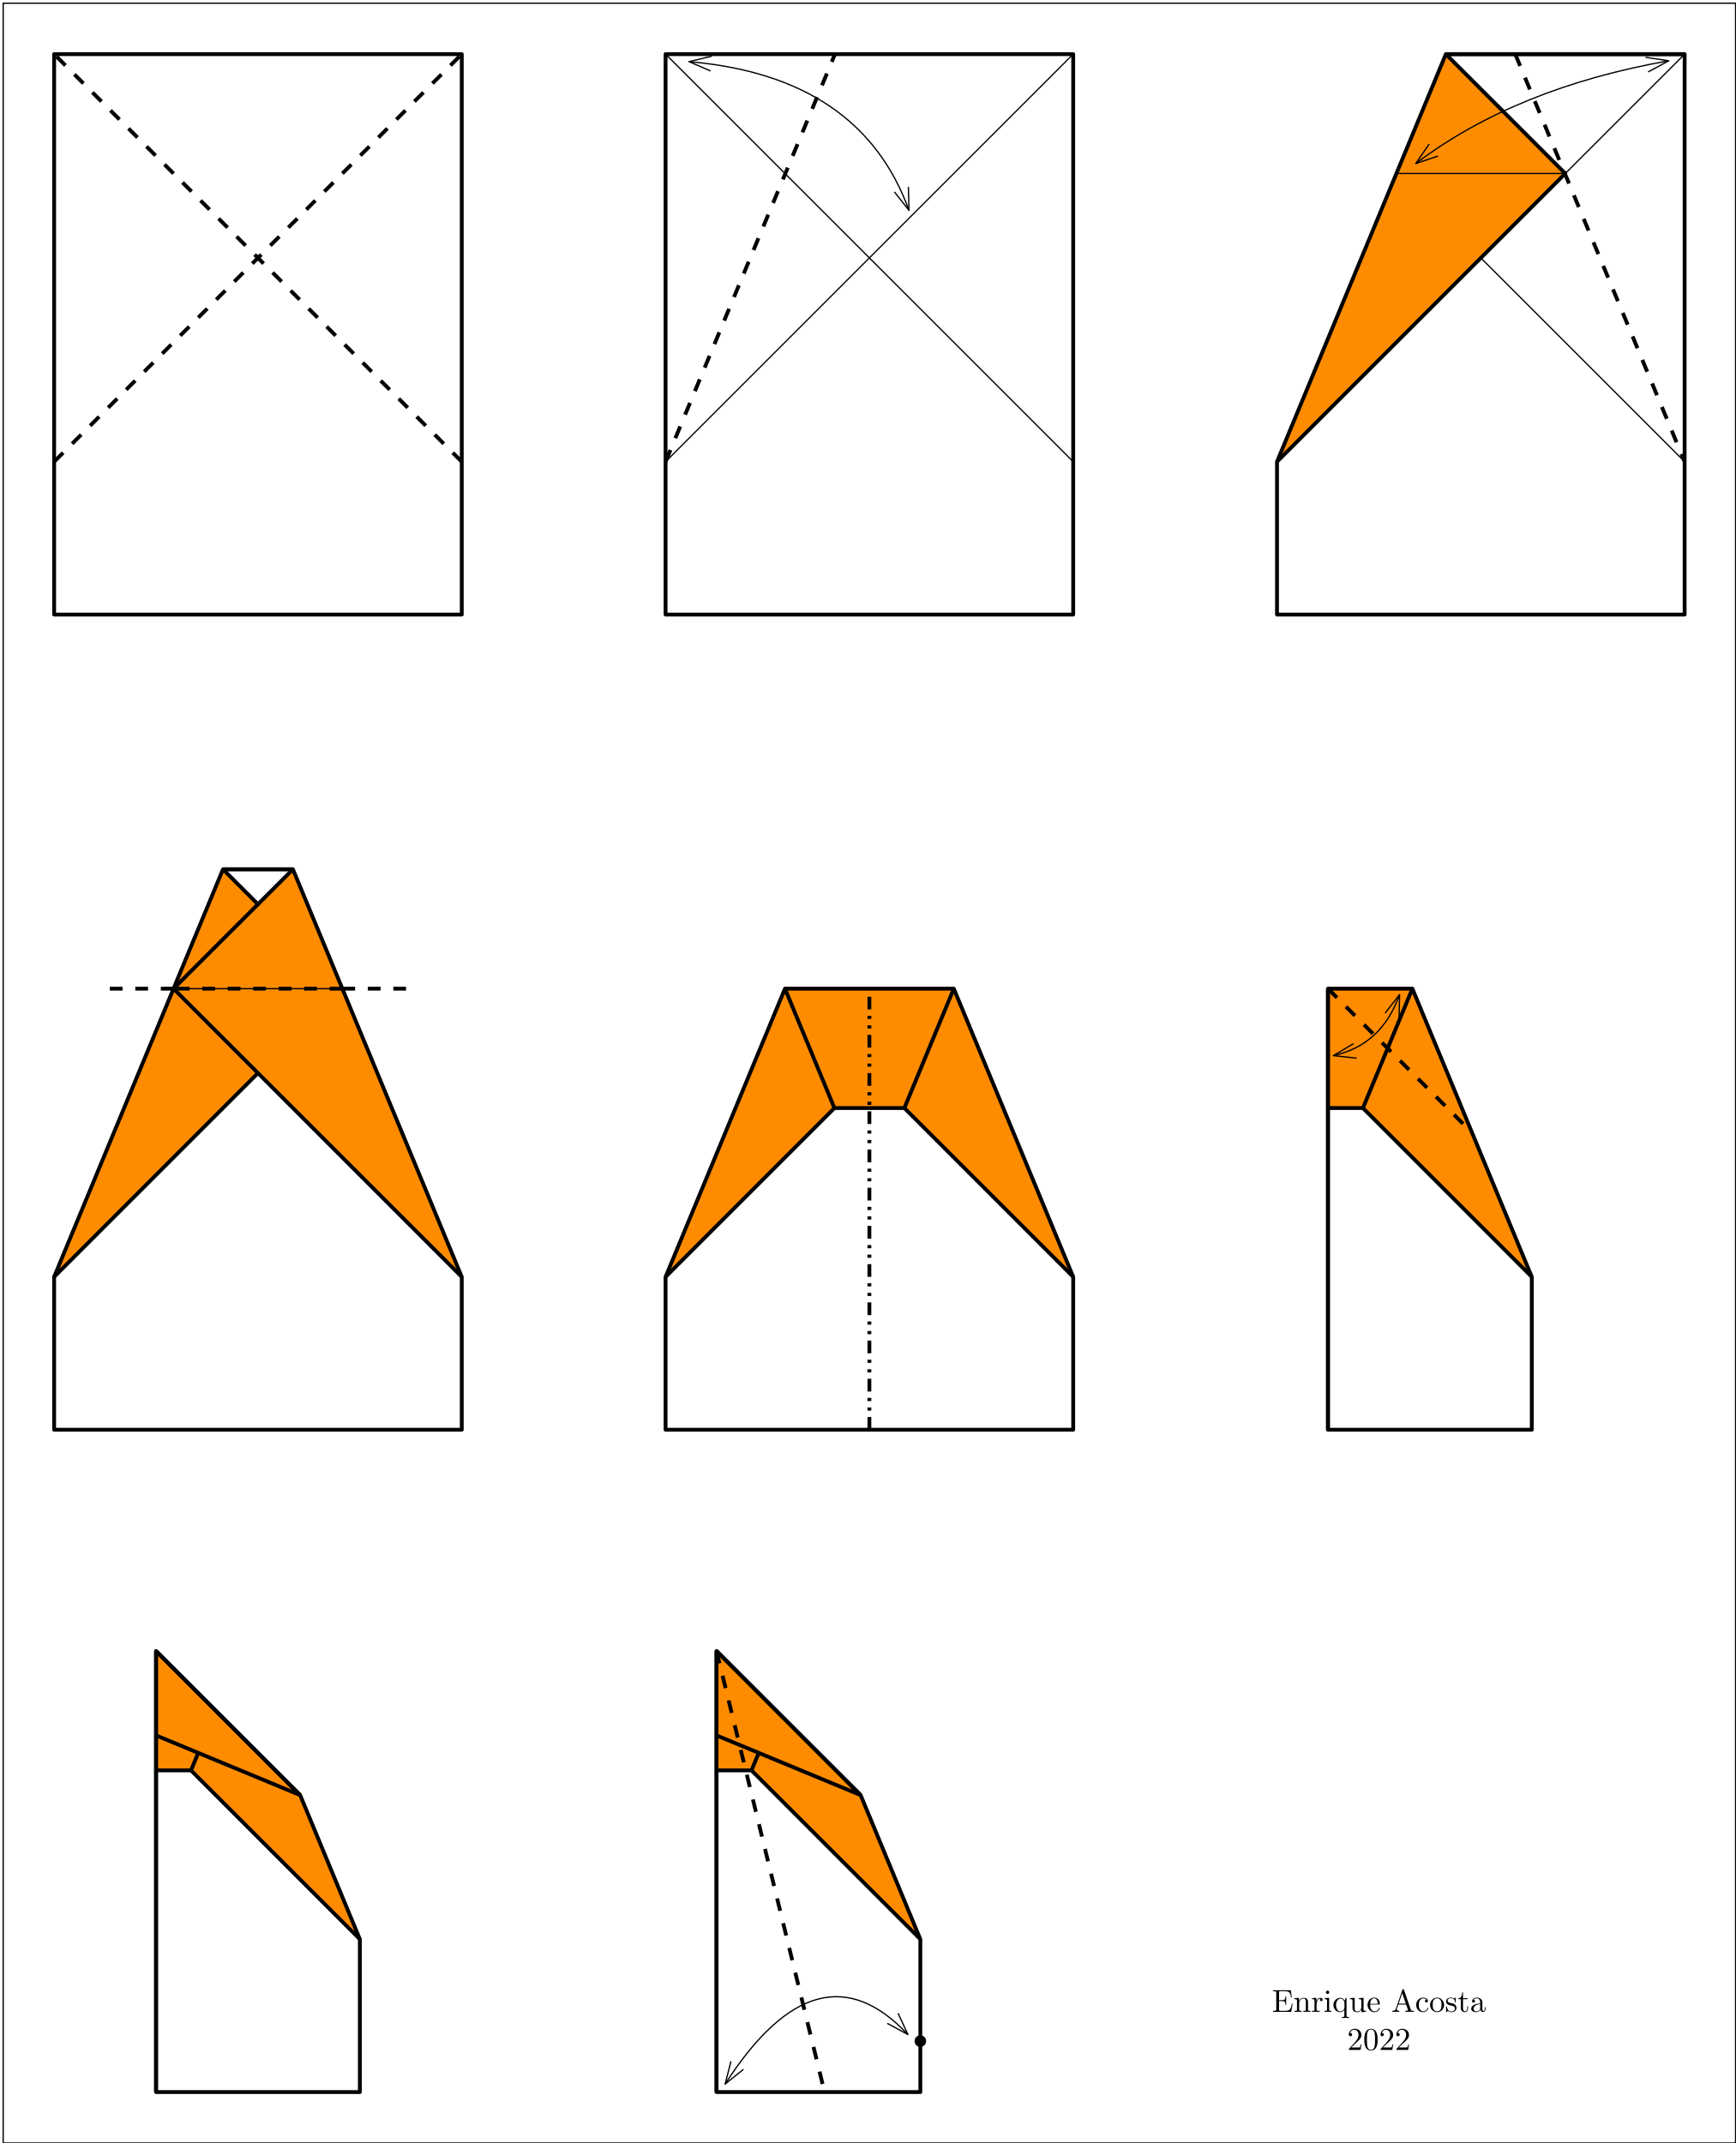
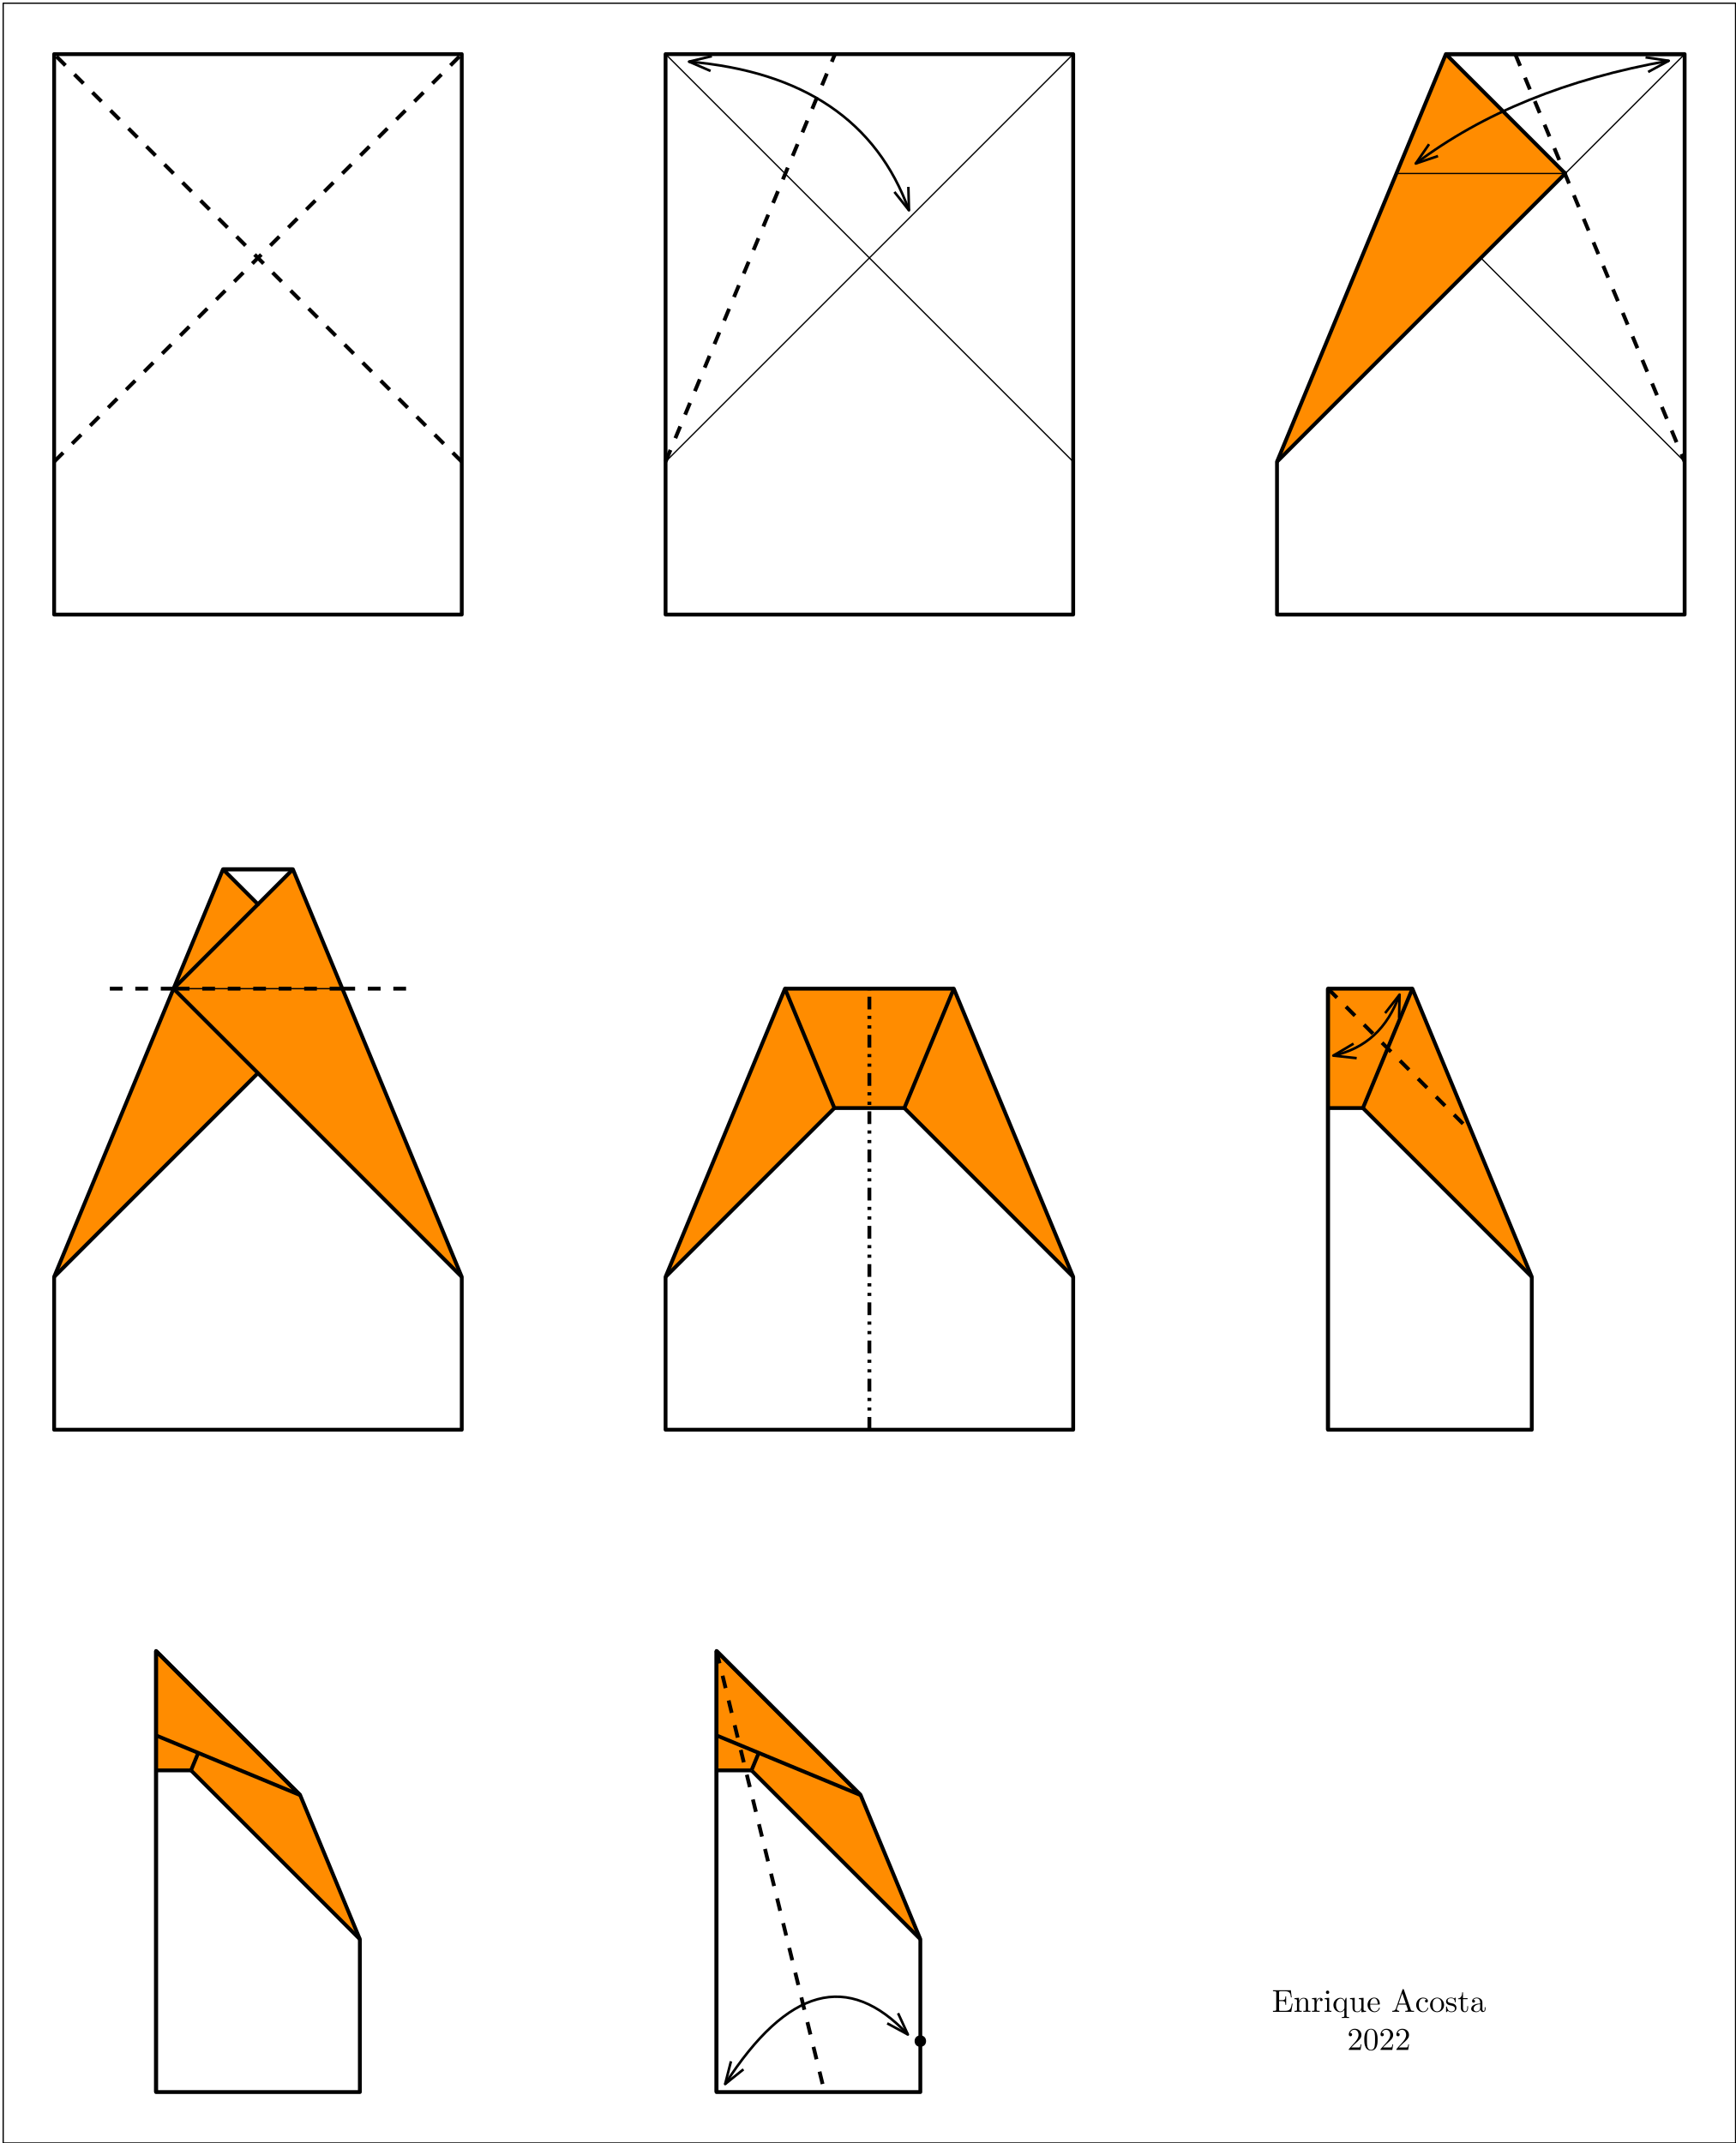
<svg xmlns="http://www.w3.org/2000/svg" xmlns:xlink="http://www.w3.org/1999/xlink" width="545pt" height="673pt" viewBox="0 0 545 673" version="1.1">
  <defs>
    <g>
      <symbol overflow="visible" id="glyph0-0">
        <path style="stroke:none;" d="" />
      </symbol>
      <symbol overflow="visible" id="glyph0-1">
        <path style="stroke:none;" d="M 1.359 -0.781 C 1.359 -0.422 1.328 -0.312 0.562 -0.312 L 0.328 -0.312 L 0.328 0 L 6.078 0 L 6.5 -2.578 L 6.25 -2.578 C 6 -1.031 5.766 -0.312 4.062 -0.312 L 2.734 -0.312 C 2.266 -0.312 2.25 -0.375 2.25 -0.703 L 2.25 -3.375 L 3.141 -3.375 C 4.109 -3.375 4.219 -3.047 4.219 -2.203 L 4.469 -2.203 L 4.469 -4.844 L 4.219 -4.844 C 4.219 -3.984 4.109 -3.672 3.141 -3.672 L 2.25 -3.672 L 2.25 -6.078 C 2.25 -6.406 2.266 -6.469 2.734 -6.469 L 4.016 -6.469 C 5.547 -6.469 5.812 -5.922 5.969 -4.531 L 6.219 -4.531 L 5.938 -6.781 L 0.328 -6.781 L 0.328 -6.469 L 0.562 -6.469 C 1.328 -6.469 1.359 -6.359 1.359 -6 Z M 1.359 -0.781 " />
      </symbol>
      <symbol overflow="visible" id="glyph0-2">
        <path style="stroke:none;" d="M 1.094 -3.422 L 1.094 -0.75 C 1.094 -0.312 0.984 -0.312 0.312 -0.312 L 0.312 0 C 0.672 -0.016 1.172 -0.031 1.453 -0.031 C 1.703 -0.031 2.219 -0.016 2.562 0 L 2.562 -0.312 C 1.891 -0.312 1.781 -0.312 1.781 -0.75 L 1.781 -2.594 C 1.781 -3.625 2.5 -4.188 3.125 -4.188 C 3.766 -4.188 3.875 -3.656 3.875 -3.078 L 3.875 -0.75 C 3.875 -0.312 3.766 -0.312 3.094 -0.312 L 3.094 0 C 3.438 -0.016 3.953 -0.031 4.219 -0.031 C 4.469 -0.031 5 -0.016 5.328 0 L 5.328 -0.312 C 4.812 -0.312 4.562 -0.312 4.562 -0.609 L 4.562 -2.516 C 4.562 -3.375 4.562 -3.672 4.25 -4.031 C 4.109 -4.203 3.781 -4.406 3.203 -4.406 C 2.469 -4.406 2 -3.984 1.719 -3.359 L 1.719 -4.406 L 0.312 -4.297 L 0.312 -3.984 C 1.016 -3.984 1.094 -3.922 1.094 -3.422 Z M 1.094 -3.422 " />
      </symbol>
      <symbol overflow="visible" id="glyph0-3">
        <path style="stroke:none;" d="M 1.672 -3.312 L 1.672 -4.406 L 0.281 -4.297 L 0.281 -3.984 C 0.984 -3.984 1.062 -3.922 1.062 -3.422 L 1.062 -0.75 C 1.062 -0.312 0.953 -0.312 0.281 -0.312 L 0.281 0 C 0.672 -0.016 1.141 -0.031 1.422 -0.031 C 1.812 -0.031 2.281 -0.031 2.688 0 L 2.688 -0.312 L 2.469 -0.312 C 1.734 -0.312 1.719 -0.422 1.719 -0.781 L 1.719 -2.312 C 1.719 -3.297 2.141 -4.188 2.891 -4.188 C 2.953 -4.188 2.984 -4.188 3 -4.172 C 2.969 -4.172 2.766 -4.047 2.766 -3.781 C 2.766 -3.516 2.984 -3.359 3.203 -3.359 C 3.375 -3.359 3.625 -3.484 3.625 -3.797 C 3.625 -4.109 3.312 -4.406 2.891 -4.406 C 2.156 -4.406 1.797 -3.734 1.672 -3.312 Z M 1.672 -3.312 " />
      </symbol>
      <symbol overflow="visible" id="glyph0-4">
        <path style="stroke:none;" d="M 1.766 -4.406 L 0.375 -4.297 L 0.375 -3.984 C 1.016 -3.984 1.109 -3.922 1.109 -3.438 L 1.109 -0.75 C 1.109 -0.312 1 -0.312 0.328 -0.312 L 0.328 0 C 0.641 -0.016 1.188 -0.031 1.422 -0.031 C 1.781 -0.031 2.125 -0.016 2.469 0 L 2.469 -0.312 C 1.797 -0.312 1.766 -0.359 1.766 -0.75 Z M 1.797 -6.141 C 1.797 -6.453 1.562 -6.672 1.281 -6.672 C 0.969 -6.672 0.75 -6.406 0.75 -6.141 C 0.75 -5.875 0.969 -5.609 1.281 -5.609 C 1.562 -5.609 1.797 -5.828 1.797 -6.141 Z M 1.797 -6.141 " />
      </symbol>
      <symbol overflow="visible" id="glyph0-5">
        <path style="stroke:none;" d="M 3.781 -0.609 L 3.781 1.172 C 3.781 1.625 3.672 1.625 3.016 1.625 L 3.016 1.938 C 3.344 1.922 3.875 1.906 4.125 1.906 C 4.391 1.906 4.906 1.922 5.25 1.938 L 5.25 1.625 C 4.578 1.625 4.469 1.625 4.469 1.172 L 4.469 -4.406 L 4.25 -4.406 L 3.875 -3.5 C 3.75 -3.781 3.344 -4.406 2.547 -4.406 C 1.391 -4.406 0.344 -3.438 0.344 -2.141 C 0.344 -0.891 1.312 0.109 2.469 0.109 C 3.156 0.109 3.562 -0.312 3.781 -0.609 Z M 3.812 -2.766 L 3.812 -1.359 C 3.812 -1.031 3.641 -0.75 3.422 -0.516 C 3.297 -0.375 2.969 -0.109 2.5 -0.109 C 1.781 -0.109 1.172 -1 1.172 -2.141 C 1.172 -3.328 1.859 -4.156 2.609 -4.156 C 3.406 -4.156 3.812 -3.297 3.812 -2.766 Z M 3.812 -2.766 " />
      </symbol>
      <symbol overflow="visible" id="glyph0-6">
        <path style="stroke:none;" d="M 3.891 -0.781 L 3.891 0.109 L 5.328 0 L 5.328 -0.312 C 4.641 -0.312 4.562 -0.375 4.562 -0.875 L 4.562 -4.406 L 3.094 -4.297 L 3.094 -3.984 C 3.781 -3.984 3.875 -3.922 3.875 -3.422 L 3.875 -1.656 C 3.875 -0.781 3.391 -0.109 2.656 -0.109 C 1.828 -0.109 1.781 -0.578 1.781 -1.094 L 1.781 -4.406 L 0.312 -4.297 L 0.312 -3.984 C 1.094 -3.984 1.094 -3.953 1.094 -3.078 L 1.094 -1.578 C 1.094 -0.797 1.094 0.109 2.609 0.109 C 3.172 0.109 3.609 -0.172 3.891 -0.781 Z M 3.891 -0.781 " />
      </symbol>
      <symbol overflow="visible" id="glyph0-7">
        <path style="stroke:none;" d="M 1.109 -2.516 C 1.172 -4 2.016 -4.25 2.359 -4.25 C 3.375 -4.25 3.484 -2.906 3.484 -2.516 Z M 1.109 -2.297 L 3.891 -2.297 C 4.109 -2.297 4.141 -2.297 4.141 -2.516 C 4.141 -3.5 3.594 -4.469 2.359 -4.469 C 1.203 -4.469 0.281 -3.438 0.281 -2.188 C 0.281 -0.859 1.328 0.109 2.469 0.109 C 3.688 0.109 4.141 -1 4.141 -1.188 C 4.141 -1.281 4.062 -1.312 4 -1.312 C 3.922 -1.312 3.891 -1.25 3.875 -1.172 C 3.531 -0.141 2.625 -0.141 2.531 -0.141 C 2.031 -0.141 1.641 -0.438 1.406 -0.812 C 1.109 -1.281 1.109 -1.938 1.109 -2.297 Z M 1.109 -2.297 " />
      </symbol>
      <symbol overflow="visible" id="glyph0-8">
        <path style="stroke:none;" d="M 3.969 -6.938 C 3.922 -7.062 3.891 -7.141 3.734 -7.141 C 3.578 -7.141 3.547 -7.078 3.5 -6.938 L 1.438 -0.984 C 1.25 -0.469 0.859 -0.312 0.312 -0.312 L 0.312 0 C 0.547 -0.016 0.984 -0.031 1.328 -0.031 C 1.641 -0.031 2.156 -0.016 2.484 0 L 2.484 -0.312 C 1.984 -0.312 1.734 -0.562 1.734 -0.812 C 1.734 -0.844 1.75 -0.953 1.75 -0.969 L 2.219 -2.266 L 4.672 -2.266 L 5.203 -0.75 C 5.219 -0.703 5.234 -0.641 5.234 -0.609 C 5.234 -0.312 4.672 -0.312 4.406 -0.312 L 4.406 0 C 4.766 -0.031 5.469 -0.031 5.844 -0.031 C 6.266 -0.031 6.734 -0.016 7.141 0 L 7.141 -0.312 L 6.969 -0.312 C 6.375 -0.312 6.234 -0.375 6.125 -0.703 Z M 3.438 -5.828 L 4.562 -2.578 L 2.328 -2.578 Z M 3.438 -5.828 " />
      </symbol>
      <symbol overflow="visible" id="glyph0-9">
        <path style="stroke:none;" d="M 1.172 -2.172 C 1.172 -3.797 1.984 -4.219 2.516 -4.219 C 2.609 -4.219 3.234 -4.203 3.578 -3.844 C 3.172 -3.812 3.109 -3.516 3.109 -3.391 C 3.109 -3.125 3.297 -2.938 3.562 -2.938 C 3.828 -2.938 4.031 -3.094 4.031 -3.406 C 4.031 -4.078 3.266 -4.469 2.5 -4.469 C 1.25 -4.469 0.344 -3.391 0.344 -2.156 C 0.344 -0.875 1.328 0.109 2.484 0.109 C 3.812 0.109 4.141 -1.094 4.141 -1.188 C 4.141 -1.281 4.031 -1.281 4 -1.281 C 3.922 -1.281 3.891 -1.25 3.875 -1.188 C 3.594 -0.266 2.938 -0.141 2.578 -0.141 C 2.047 -0.141 1.172 -0.562 1.172 -2.172 Z M 1.172 -2.172 " />
      </symbol>
      <symbol overflow="visible" id="glyph0-10">
        <path style="stroke:none;" d="M 4.688 -2.141 C 4.688 -3.406 3.703 -4.469 2.5 -4.469 C 1.25 -4.469 0.281 -3.375 0.281 -2.141 C 0.281 -0.844 1.312 0.109 2.484 0.109 C 3.688 0.109 4.688 -0.875 4.688 -2.141 Z M 2.5 -0.141 C 2.062 -0.141 1.625 -0.344 1.359 -0.812 C 1.109 -1.25 1.109 -1.859 1.109 -2.219 C 1.109 -2.609 1.109 -3.141 1.344 -3.578 C 1.609 -4.031 2.078 -4.25 2.484 -4.25 C 2.922 -4.25 3.344 -4.031 3.609 -3.594 C 3.875 -3.172 3.875 -2.594 3.875 -2.219 C 3.875 -1.859 3.875 -1.312 3.656 -0.875 C 3.422 -0.422 2.984 -0.141 2.5 -0.141 Z M 2.5 -0.141 " />
      </symbol>
      <symbol overflow="visible" id="glyph0-11">
        <path style="stroke:none;" d="M 2.078 -1.938 C 2.297 -1.891 3.109 -1.734 3.109 -1.016 C 3.109 -0.516 2.766 -0.109 1.984 -0.109 C 1.141 -0.109 0.781 -0.672 0.594 -1.531 C 0.562 -1.656 0.562 -1.688 0.453 -1.688 C 0.328 -1.688 0.328 -1.625 0.328 -1.453 L 0.328 -0.125 C 0.328 0.047 0.328 0.109 0.438 0.109 C 0.484 0.109 0.5 0.094 0.688 -0.094 C 0.703 -0.109 0.703 -0.125 0.891 -0.312 C 1.328 0.094 1.781 0.109 1.984 0.109 C 3.125 0.109 3.594 -0.562 3.594 -1.281 C 3.594 -1.797 3.297 -2.109 3.172 -2.219 C 2.844 -2.547 2.453 -2.625 2.031 -2.703 C 1.469 -2.812 0.812 -2.938 0.812 -3.516 C 0.812 -3.875 1.062 -4.281 1.922 -4.281 C 3.016 -4.281 3.078 -3.375 3.094 -3.078 C 3.094 -2.984 3.188 -2.984 3.203 -2.984 C 3.344 -2.984 3.344 -3.031 3.344 -3.219 L 3.344 -4.234 C 3.344 -4.391 3.344 -4.469 3.234 -4.469 C 3.188 -4.469 3.156 -4.469 3.031 -4.344 C 3 -4.312 2.906 -4.219 2.859 -4.188 C 2.484 -4.469 2.078 -4.469 1.922 -4.469 C 0.703 -4.469 0.328 -3.797 0.328 -3.234 C 0.328 -2.891 0.484 -2.609 0.75 -2.391 C 1.078 -2.141 1.359 -2.078 2.078 -1.938 Z M 2.078 -1.938 " />
      </symbol>
      <symbol overflow="visible" id="glyph0-12">
        <path style="stroke:none;" d="M 1.719 -3.984 L 3.156 -3.984 L 3.156 -4.297 L 1.719 -4.297 L 1.719 -6.125 L 1.469 -6.125 C 1.469 -5.312 1.172 -4.25 0.188 -4.203 L 0.188 -3.984 L 1.031 -3.984 L 1.031 -1.234 C 1.031 -0.016 1.969 0.109 2.328 0.109 C 3.031 0.109 3.312 -0.594 3.312 -1.234 L 3.312 -1.797 L 3.062 -1.797 L 3.062 -1.25 C 3.062 -0.516 2.766 -0.141 2.391 -0.141 C 1.719 -0.141 1.719 -1.047 1.719 -1.219 Z M 1.719 -3.984 " />
      </symbol>
      <symbol overflow="visible" id="glyph0-13">
        <path style="stroke:none;" d="M 3.312 -0.75 C 3.359 -0.359 3.625 0.062 4.094 0.062 C 4.312 0.062 4.922 -0.078 4.922 -0.891 L 4.922 -1.453 L 4.672 -1.453 L 4.672 -0.891 C 4.672 -0.312 4.422 -0.25 4.312 -0.25 C 3.984 -0.25 3.938 -0.703 3.938 -0.75 L 3.938 -2.734 C 3.938 -3.156 3.938 -3.547 3.578 -3.922 C 3.188 -4.312 2.688 -4.469 2.219 -4.469 C 1.391 -4.469 0.703 -4 0.703 -3.344 C 0.703 -3.047 0.906 -2.875 1.172 -2.875 C 1.453 -2.875 1.625 -3.078 1.625 -3.328 C 1.625 -3.453 1.578 -3.781 1.109 -3.781 C 1.391 -4.141 1.875 -4.25 2.188 -4.25 C 2.688 -4.25 3.25 -3.859 3.25 -2.969 L 3.25 -2.609 C 2.734 -2.578 2.047 -2.547 1.422 -2.25 C 0.672 -1.906 0.422 -1.391 0.422 -0.953 C 0.422 -0.141 1.391 0.109 2.016 0.109 C 2.672 0.109 3.125 -0.297 3.312 -0.75 Z M 3.25 -2.391 L 3.25 -1.391 C 3.25 -0.453 2.531 -0.109 2.078 -0.109 C 1.594 -0.109 1.188 -0.453 1.188 -0.953 C 1.188 -1.5 1.609 -2.328 3.25 -2.391 Z M 3.25 -2.391 " />
      </symbol>
      <symbol overflow="visible" id="glyph1-0">
        <path style="stroke:none;" d="" />
      </symbol>
      <symbol overflow="visible" id="glyph1-1">
        <path style="stroke:none;" d="M 1.266 -0.766 L 2.328 -1.797 C 3.875 -3.172 4.469 -3.703 4.469 -4.703 C 4.469 -5.844 3.578 -6.641 2.359 -6.641 C 1.234 -6.641 0.5 -5.719 0.5 -4.828 C 0.5 -4.281 1 -4.281 1.031 -4.281 C 1.203 -4.281 1.547 -4.391 1.547 -4.812 C 1.547 -5.062 1.359 -5.328 1.016 -5.328 C 0.938 -5.328 0.922 -5.328 0.891 -5.312 C 1.109 -5.969 1.656 -6.328 2.234 -6.328 C 3.141 -6.328 3.562 -5.516 3.562 -4.703 C 3.562 -3.906 3.078 -3.125 2.516 -2.5 L 0.609 -0.375 C 0.5 -0.266 0.5 -0.234 0.5 0 L 4.203 0 L 4.469 -1.734 L 4.234 -1.734 C 4.172 -1.438 4.109 -1 4 -0.844 C 3.938 -0.766 3.281 -0.766 3.062 -0.766 Z M 1.266 -0.766 " />
      </symbol>
      <symbol overflow="visible" id="glyph1-2">
        <path style="stroke:none;" d="M 4.578 -3.188 C 4.578 -3.984 4.531 -4.781 4.188 -5.516 C 3.734 -6.484 2.906 -6.641 2.5 -6.641 C 1.891 -6.641 1.172 -6.375 0.75 -5.453 C 0.438 -4.766 0.391 -3.984 0.391 -3.188 C 0.391 -2.438 0.422 -1.547 0.844 -0.781 C 1.266 0.016 2 0.219 2.484 0.219 C 3.016 0.219 3.781 0.016 4.219 -0.938 C 4.531 -1.625 4.578 -2.406 4.578 -3.188 Z M 2.484 0 C 2.094 0 1.5 -0.25 1.328 -1.203 C 1.219 -1.797 1.219 -2.719 1.219 -3.312 C 1.219 -3.953 1.219 -4.609 1.297 -5.141 C 1.484 -6.328 2.234 -6.422 2.484 -6.422 C 2.812 -6.422 3.469 -6.234 3.656 -5.25 C 3.766 -4.688 3.766 -3.938 3.766 -3.312 C 3.766 -2.562 3.766 -1.891 3.656 -1.25 C 3.5 -0.297 2.938 0 2.484 0 Z M 2.484 0 " />
      </symbol>
    </g>
  </defs>
-   <g id="surface130">
+   <g id="surface647">
    <path style=" stroke:none;fill-rule:evenodd;fill:rgb(100%,54.9%,0%);fill-opacity:1;" d="M 225 518.488 L 225 555.98 L 235.98 555.98 L 289 609 L 270.254 563.746 Z M 225 518.488 " />
    <path style=" stroke:none;fill-rule:evenodd;fill:rgb(100%,54.9%,0%);fill-opacity:1;" d="M 49 518.488 L 49 555.98 L 59.98 555.98 L 113 609 L 94.254 563.746 Z M 49 518.488 " />
    <path style=" stroke:none;fill-rule:evenodd;fill:rgb(100%,54.9%,0%);fill-opacity:1;" d="M 443.512 310.488 L 427.98 347.98 L 481 401 Z M 443.512 310.488 " />
    <path style=" stroke:none;fill-rule:evenodd;fill:rgb(100%,54.9%,0%);fill-opacity:1;" d="M 417 310.488 L 417 347.98 L 427.98 347.98 L 443.512 310.488 Z M 417 310.488 " />
    <path style=" stroke:none;fill-rule:evenodd;fill:rgb(100%,54.9%,0%);fill-opacity:1;" d="M 299.512 310.488 L 283.98 347.98 L 337 401 Z M 299.512 310.488 " />
    <path style=" stroke:none;fill-rule:evenodd;fill:rgb(100%,54.9%,0%);fill-opacity:1;" d="M 246.488 310.488 L 262.02 347.98 L 283.98 347.98 L 299.512 310.488 Z M 246.488 310.488 " />
    <path style=" stroke:none;fill-rule:evenodd;fill:rgb(100%,54.9%,0%);fill-opacity:1;" d="M 209 401 L 262.02 347.98 L 246.488 310.488 Z M 209 401 " />
    <path style=" stroke:none;fill-rule:evenodd;fill:rgb(100%,54.9%,0%);fill-opacity:1;" d="M 70.02 273 L 81 283.98 L 54.488 310.488 Z M 70.02 273 " />
    <path style=" stroke:none;fill-rule:evenodd;fill:rgb(100%,54.9%,0%);fill-opacity:1;" d="M 145 401 L 54.488 310.488 L 91.98 273 Z M 145 401 " />
    <path style=" stroke:none;fill-rule:evenodd;fill:rgb(100%,54.9%,0%);fill-opacity:1;" d="M 17 401 L 81 337 L 54.488 310.488 Z M 17 401 " />
    <path style=" stroke:none;fill-rule:evenodd;fill:rgb(100%,54.9%,0%);fill-opacity:1;" d="M 454.02 17 L 401 145 L 491.512 54.488 Z M 454.02 17 " />
    <path style="fill:none;stroke-width:1.2;stroke-linecap:butt;stroke-linejoin:round;stroke:rgb(0%,0%,0%);stroke-opacity:1;stroke-miterlimit:10;" d="M 64 768 L 64 592 L 192 592 L 192 768 Z M 64 768 " transform="matrix(1,0,0,-1,-47,785)" />
    <path style="fill:none;stroke-width:1.2;stroke-linecap:butt;stroke-linejoin:round;stroke:rgb(0%,0%,0%);stroke-opacity:1;stroke-miterlimit:10;" d="M 256 768 L 256 592 L 384 592 L 384 768 Z M 256 768 " transform="matrix(1,0,0,-1,-47,785)" />
    <path style="fill:none;stroke-width:0.4;stroke-linecap:butt;stroke-linejoin:round;stroke:rgb(0%,0%,0%);stroke-opacity:1;stroke-miterlimit:10;" d="M 256 640 L 384 768 " transform="matrix(1,0,0,-1,-47,785)" />
    <path style="fill:none;stroke-width:0.4;stroke-linecap:butt;stroke-linejoin:round;stroke:rgb(0%,0%,0%);stroke-opacity:1;stroke-miterlimit:10;" d="M 384 640 L 256 768 " transform="matrix(1,0,0,-1,-47,785)" />
    <path style="fill:none;stroke-width:0.4;stroke-linecap:butt;stroke-linejoin:round;stroke:rgb(0%,0%,0%);stroke-opacity:1;stroke-miterlimit:10;" d="M 448 640 L 576 768 " transform="matrix(1,0,0,-1,-47,785)" />
    <path style="fill:none;stroke-width:1.2;stroke-linecap:butt;stroke-linejoin:round;stroke:rgb(0%,0%,0%);stroke-opacity:1;stroke-miterlimit:10;" d="M 448 640 L 448 592 L 576 592 L 576 768 L 501.02 768 L 538.512 730.512 L 501.02 768 Z M 448 640 " transform="matrix(1,0,0,-1,-47,785)" />
    <path style="fill:none;stroke-width:1.2;stroke-linecap:butt;stroke-linejoin:round;stroke:rgb(0%,0%,0%);stroke-opacity:1;stroke-miterlimit:10;" d="M 576 768 L 501.02 768 " transform="matrix(1,0,0,-1,-47,785)" />
    <path style="fill:none;stroke-width:0.4;stroke-linecap:butt;stroke-linejoin:round;stroke:rgb(0%,0%,0%);stroke-opacity:1;stroke-miterlimit:10;" d="M 485.488 730.512 L 538.512 730.512 " transform="matrix(1,0,0,-1,-47,785)" />
    <path style="fill:none;stroke-width:1.2;stroke-linecap:butt;stroke-linejoin:round;stroke:rgb(0%,0%,0%);stroke-opacity:1;stroke-miterlimit:10;" d="M 64 384 L 64 336 L 192 336 L 192 384 L 138.98 512 L 117.02 512 L 128 501.02 L 117.02 512 Z M 64 384 " transform="matrix(1,0,0,-1,-47,785)" />
    <path style="fill:none;stroke-width:1.2;stroke-linecap:butt;stroke-linejoin:round;stroke:rgb(0%,0%,0%);stroke-opacity:1;stroke-miterlimit:10;" d="M 138.98 512 L 117.02 512 " transform="matrix(1,0,0,-1,-47,785)" />
    <path style="fill:none;stroke-width:0.4;stroke-linecap:butt;stroke-linejoin:round;stroke:rgb(0%,0%,0%);stroke-opacity:1;stroke-miterlimit:10;" d="M 101.488 474.512 L 154.512 474.512 " transform="matrix(1,0,0,-1,-47,785)" />
    <path style="fill:none;stroke-width:1.2;stroke-linecap:butt;stroke-linejoin:round;stroke:rgb(0%,0%,0%);stroke-opacity:1;stroke-miterlimit:10;" d="M 138.98 512 L 101.488 474.512 L 192 384 " transform="matrix(1,0,0,-1,-47,785)" />
    <path style="fill:none;stroke-width:1.2;stroke-linecap:butt;stroke-linejoin:round;stroke:rgb(0%,0%,0%);stroke-opacity:1;stroke-miterlimit:10;" d="M 64 384 L 128 448 " transform="matrix(1,0,0,-1,-47,785)" />
    <path style="fill:none;stroke-width:1.2;stroke-linecap:butt;stroke-linejoin:round;stroke:rgb(0%,0%,0%);stroke-opacity:1;stroke-miterlimit:10;" d="M 256 384 L 256 336 L 384 336 L 384 384 L 346.512 474.512 L 330.98 437.02 L 309.02 437.02 L 293.488 474.512 Z M 256 384 " transform="matrix(1,0,0,-1,-47,785)" />
    <path style="fill:none;stroke-width:1.2;stroke-linecap:butt;stroke-linejoin:round;stroke:rgb(0%,0%,0%);stroke-opacity:1;stroke-miterlimit:10;" d="M 293.488 474.512 L 346.512 474.512 " transform="matrix(1,0,0,-1,-47,785)" />
    <path style="fill:none;stroke-width:1.2;stroke-linecap:butt;stroke-linejoin:round;stroke:rgb(0%,0%,0%);stroke-opacity:1;stroke-miterlimit:10;" d="M 256 384 L 309.02 437.02 " transform="matrix(1,0,0,-1,-47,785)" />
    <path style="fill:none;stroke-width:1.2;stroke-linecap:butt;stroke-linejoin:round;stroke:rgb(0%,0%,0%);stroke-opacity:1;stroke-miterlimit:10;" d="M 384 384 L 330.98 437.02 " transform="matrix(1,0,0,-1,-47,785)" />
    <path style="fill:none;stroke-width:1.2;stroke-linecap:butt;stroke-linejoin:round;stroke:rgb(0%,0%,0%);stroke-opacity:1;stroke-miterlimit:10;" d="M 464 336 L 528 336 L 528 384 L 490.512 474.512 L 474.98 437.02 L 464 437.02 L 464 474.512 Z M 464 336 " transform="matrix(1,0,0,-1,-47,785)" />
    <path style="fill:none;stroke-width:1.2;stroke-linecap:butt;stroke-linejoin:round;stroke:rgb(0%,0%,0%);stroke-opacity:1;stroke-miterlimit:10;" d="M 464 474.512 L 490.512 474.512 " transform="matrix(1,0,0,-1,-47,785)" />
    <path style="fill:none;stroke-width:1.2;stroke-linecap:butt;stroke-linejoin:round;stroke:rgb(0%,0%,0%);stroke-opacity:1;stroke-miterlimit:10;" d="M 528 384 L 474.98 437.02 " transform="matrix(1,0,0,-1,-47,785)" />
    <path style="fill:none;stroke-width:1.2;stroke-linecap:butt;stroke-linejoin:round;stroke:rgb(0%,0%,0%);stroke-opacity:1;stroke-miterlimit:10;" d="M 464 474.512 L 464 336 " transform="matrix(1,0,0,-1,-47,785)" />
    <path style="fill:none;stroke-width:1.2;stroke-linecap:butt;stroke-linejoin:round;stroke:rgb(0%,0%,0%);stroke-opacity:1;stroke-miterlimit:10;" d="M 96 240 L 96 128 L 160 128 L 160 176 L 141.254 221.254 L 96 266.512 L 96 240 L 141.254 221.254 Z M 96 240 " transform="matrix(1,0,0,-1,-47,785)" />
    <path style="fill:none;stroke-width:1.2;stroke-linecap:butt;stroke-linejoin:round;stroke:rgb(0%,0%,0%);stroke-opacity:1;stroke-miterlimit:10;" d="M 160 176 L 106.98 229.02 " transform="matrix(1,0,0,-1,-47,785)" />
    <path style="fill:none;stroke-width:1.2;stroke-linecap:butt;stroke-linejoin:round;stroke:rgb(0%,0%,0%);stroke-opacity:1;stroke-miterlimit:10;" d="M 96 266.512 L 96 128 " transform="matrix(1,0,0,-1,-47,785)" />
    <path style="fill:none;stroke-width:1.2;stroke-linecap:butt;stroke-linejoin:round;stroke:rgb(0%,0%,0%);stroke-opacity:1;stroke-miterlimit:10;" d="M 96 266.512 L 141.254 221.254 " transform="matrix(1,0,0,-1,-47,785)" />
    <path style="fill:none;stroke-width:1.2;stroke-linecap:butt;stroke-linejoin:round;stroke:rgb(0%,0%,0%);stroke-opacity:1;stroke-dasharray:4;stroke-miterlimit:10;" d="M 464 474.512 L 509.254 429.254 " transform="matrix(1,0,0,-1,-47,785)" />
    <path style="fill:none;stroke-width:1.2;stroke-linecap:butt;stroke-linejoin:round;stroke:rgb(0%,0%,0%);stroke-opacity:1;stroke-miterlimit:10;" d="M 106.98 229.02 L 109.254 234.512 " transform="matrix(1,0,0,-1,-47,785)" />
    <path style="fill:none;stroke-width:1.2;stroke-linecap:butt;stroke-linejoin:round;stroke:rgb(0%,0%,0%);stroke-opacity:1;stroke-miterlimit:10;" d="M 106.98 229.02 L 96 229.02 " transform="matrix(1,0,0,-1,-47,785)" />
    <path style="fill:none;stroke-width:1.2;stroke-linecap:butt;stroke-linejoin:round;stroke:rgb(0%,0%,0%);stroke-opacity:1;stroke-miterlimit:10;" d="M 272 240 L 272 128 L 336 128 L 336 176 L 317.254 221.254 L 272 266.512 L 272 240 L 317.254 221.254 Z M 272 240 " transform="matrix(1,0,0,-1,-47,785)" />
    <path style="fill:none;stroke-width:1.2;stroke-linecap:butt;stroke-linejoin:round;stroke:rgb(0%,0%,0%);stroke-opacity:1;stroke-miterlimit:10;" d="M 336 176 L 282.98 229.02 " transform="matrix(1,0,0,-1,-47,785)" />
    <path style="fill:none;stroke-width:1.2;stroke-linecap:butt;stroke-linejoin:round;stroke:rgb(0%,0%,0%);stroke-opacity:1;stroke-miterlimit:10;" d="M 272 266.512 L 272 128 " transform="matrix(1,0,0,-1,-47,785)" />
    <path style="fill:none;stroke-width:1.2;stroke-linecap:butt;stroke-linejoin:round;stroke:rgb(0%,0%,0%);stroke-opacity:1;stroke-miterlimit:10;" d="M 272 266.512 L 317.254 221.254 " transform="matrix(1,0,0,-1,-47,785)" />
    <path style="fill:none;stroke-width:1.2;stroke-linecap:butt;stroke-linejoin:round;stroke:rgb(0%,0%,0%);stroke-opacity:1;stroke-miterlimit:10;" d="M 282.98 229.02 L 285.254 234.512 " transform="matrix(1,0,0,-1,-47,785)" />
    <path style="fill:none;stroke-width:1.2;stroke-linecap:butt;stroke-linejoin:round;stroke:rgb(0%,0%,0%);stroke-opacity:1;stroke-miterlimit:10;" d="M 282.98 229.02 L 272 229.02 " transform="matrix(1,0,0,-1,-47,785)" />
    <path style="fill:none;stroke-width:1.2;stroke-linecap:butt;stroke-linejoin:round;stroke:rgb(0%,0%,0%);stroke-opacity:1;stroke-dasharray:4;stroke-miterlimit:10;" d="M 272 266.512 L 305.918 128 " transform="matrix(1,0,0,-1,-47,785)" />
    <path style=" stroke:none;fill-rule:evenodd;fill:rgb(0%,0%,0%);fill-opacity:1;" d="M 290.801 641 C 290.801 638.602 287.199 638.602 287.199 641 C 287.199 643.398 290.801 643.398 290.801 641 Z M 290.801 641 " />
    <path style="fill:none;stroke-width:1.2;stroke-linecap:butt;stroke-linejoin:round;stroke:rgb(0%,0%,0%);stroke-opacity:1;stroke-dasharray:4;stroke-miterlimit:10;" d="M 192 640 L 64 768 " transform="matrix(1,0,0,-1,-47,785)" />
    <path style="fill:none;stroke-width:1.2;stroke-linecap:butt;stroke-linejoin:round;stroke:rgb(0%,0%,0%);stroke-opacity:1;stroke-dasharray:4;stroke-miterlimit:10;" d="M 64 640 L 192 768 " transform="matrix(1,0,0,-1,-47,785)" />
    <path style="fill:none;stroke-width:1.2;stroke-linecap:butt;stroke-linejoin:round;stroke:rgb(0%,0%,0%);stroke-opacity:1;stroke-dasharray:4;stroke-miterlimit:10;" d="M 256 640 L 309.188 768 " transform="matrix(1,0,0,-1,-47,785)" />
    <path style="fill:none;stroke-width:1.2;stroke-linecap:butt;stroke-linejoin:round;stroke:rgb(0%,0%,0%);stroke-opacity:1;stroke-miterlimit:10;" d="M 538.512 730.512 L 448 640 " transform="matrix(1,0,0,-1,-47,785)" />
    <path style="fill:none;stroke-width:1.2;stroke-linecap:butt;stroke-linejoin:round;stroke:rgb(0%,0%,0%);stroke-opacity:1;stroke-dasharray:4;stroke-miterlimit:10;" d="M 522.812 768 L 576 640 " transform="matrix(1,0,0,-1,-47,785)" />
    <path style="fill:none;stroke-width:1.2;stroke-linecap:butt;stroke-linejoin:round;stroke:rgb(0%,0%,0%);stroke-opacity:1;stroke-dasharray:4;stroke-miterlimit:10;" d="M 154.512 474.512 L 101.488 474.512 " transform="matrix(1,0,0,-1,-47,785)" />
    <path style="fill:none;stroke-width:1.2;stroke-linecap:butt;stroke-linejoin:round;stroke:rgb(0%,0%,0%);stroke-opacity:1;stroke-dasharray:4;stroke-miterlimit:10;" d="M 101.488 474.512 L 78.816 474.512 " transform="matrix(1,0,0,-1,-47,785)" />
    <path style="fill:none;stroke-width:1.2;stroke-linecap:butt;stroke-linejoin:round;stroke:rgb(0%,0%,0%);stroke-opacity:1;stroke-dasharray:4;stroke-miterlimit:10;" d="M 154.512 474.512 L 177.875 474.512 " transform="matrix(1,0,0,-1,-47,785)" />
-     <path style="fill:none;stroke-width:0.4;stroke-linecap:butt;stroke-linejoin:round;stroke:rgb(0%,0%,0%);stroke-opacity:1;stroke-miterlimit:10;" d="M 332.094 146.066 C 313.363 166.023 294.234 160.836 274.703 130.508 " transform="matrix(1,0,0,-1,-47,785)" />
-     <path style="fill:none;stroke-width:0.4;stroke-linecap:butt;stroke-linejoin:round;stroke:rgb(0%,0%,0%);stroke-opacity:1;stroke-miterlimit:10;" d="M 280.453 135.133 L 274.703 130.508 L 276.535 137.656 " transform="matrix(1,0,0,-1,-47,785)" />
-     <path style="fill:none;stroke-width:0.4;stroke-linecap:butt;stroke-linejoin:round;stroke:rgb(0%,0%,0%);stroke-opacity:1;stroke-miterlimit:10;" d="M 329.004 152.766 L 332.094 146.066 L 325.605 149.578 " transform="matrix(1,0,0,-1,-47,785)" />
+     <path style="fill:none;stroke-width:0.8;stroke-linecap:butt;stroke-linejoin:round;stroke:rgb(0%,0%,0%);stroke-opacity:1;stroke-miterlimit:10;" d="M 332.094 146.066 C 313.363 166.023 294.234 160.836 274.703 130.508 " transform="matrix(1,0,0,-1,-47,785)" />
+     <path style="fill:none;stroke-width:0.8;stroke-linecap:butt;stroke-linejoin:round;stroke:rgb(0%,0%,0%);stroke-opacity:1;stroke-miterlimit:10;" d="M 280.453 135.133 L 274.703 130.508 L 276.535 137.656 " transform="matrix(1,0,0,-1,-47,785)" />
+     <path style="fill:none;stroke-width:0.8;stroke-linecap:butt;stroke-linejoin:round;stroke:rgb(0%,0%,0%);stroke-opacity:1;stroke-miterlimit:10;" d="M 329.004 152.766 L 332.094 146.066 L 325.605 149.578 " transform="matrix(1,0,0,-1,-47,785)" />
    <path style="fill:none;stroke-width:1.2;stroke-linecap:butt;stroke-linejoin:round;stroke:rgb(0%,0%,0%);stroke-opacity:1;stroke-dasharray:4,2,1,2,1,2;stroke-miterlimit:10;" d="M 320 336 L 320 474.512 " transform="matrix(1,0,0,-1,-47,785)" />
    <g style="fill:rgb(0%,0%,0%);fill-opacity:1;">
      <use xlink:href="#glyph0-1" x="399.404" y="631.808" />
      <use xlink:href="#glyph0-2" x="406.179" y="631.808" />
      <use xlink:href="#glyph0-3" x="411.708" y="631.808" />
      <use xlink:href="#glyph0-4" x="415.603" y="631.808" />
      <use xlink:href="#glyph0-5" x="418.363" y="631.808" />
      <use xlink:href="#glyph0-6" x="423.613" y="631.808" />
      <use xlink:href="#glyph0-7" x="429.142" y="631.808" />
      <use xlink:href="#glyph0-8" x="436.883" y="631.808" />
      <use xlink:href="#glyph0-9" x="444.355" y="631.808" />
      <use xlink:href="#glyph0-10" x="448.779" y="631.808" />
      <use xlink:href="#glyph0-11" x="453.76" y="631.808" />
      <use xlink:href="#glyph0-12" x="457.685" y="631.808" />
      <use xlink:href="#glyph0-13" x="461.551" y="631.808" />
    </g>
    <g style="fill:rgb(0%,0%,0%);fill-opacity:1;">
      <use xlink:href="#glyph1-1" x="423.037" y="643.763" />
      <use xlink:href="#glyph1-2" x="428.018" y="643.763" />
      <use xlink:href="#glyph1-1" x="433" y="643.763" />
      <use xlink:href="#glyph1-1" x="437.981" y="643.763" />
    </g>
-     <path style="fill:none;stroke-width:0.4;stroke-linecap:butt;stroke-linejoin:round;stroke:rgb(0%,0%,0%);stroke-opacity:1;stroke-miterlimit:10;" d="M 332.434 718.941 C 322.289 746.977 299.266 762.543 263.352 765.641 " transform="matrix(1,0,0,-1,-47,785)" />
-     <path style="fill:none;stroke-width:0.4;stroke-linecap:butt;stroke-linejoin:round;stroke:rgb(0%,0%,0%);stroke-opacity:1;stroke-miterlimit:10;" d="M 270.125 762.715 L 263.352 765.641 L 270.527 767.359 " transform="matrix(1,0,0,-1,-47,785)" />
-     <path style="fill:none;stroke-width:0.4;stroke-linecap:butt;stroke-linejoin:round;stroke:rgb(0%,0%,0%);stroke-opacity:1;stroke-miterlimit:10;" d="M 332.242 726.316 L 332.434 718.941 L 327.859 724.73 " transform="matrix(1,0,0,-1,-47,785)" />
+     <path style="fill:none;stroke-width:0.8;stroke-linecap:butt;stroke-linejoin:round;stroke:rgb(0%,0%,0%);stroke-opacity:1;stroke-miterlimit:10;" d="M 332.434 718.941 C 322.289 746.977 299.266 762.543 263.352 765.641 " transform="matrix(1,0,0,-1,-47,785)" />
+     <path style="fill:none;stroke-width:0.8;stroke-linecap:butt;stroke-linejoin:round;stroke:rgb(0%,0%,0%);stroke-opacity:1;stroke-miterlimit:10;" d="M 270.125 762.715 L 263.352 765.641 L 270.527 767.359 " transform="matrix(1,0,0,-1,-47,785)" />
+     <path style="fill:none;stroke-width:0.8;stroke-linecap:butt;stroke-linejoin:round;stroke:rgb(0%,0%,0%);stroke-opacity:1;stroke-miterlimit:10;" d="M 332.242 726.316 L 332.434 718.941 L 327.859 724.73 " transform="matrix(1,0,0,-1,-47,785)" />
    <path style="fill:none;stroke-width:0.4;stroke-linecap:butt;stroke-linejoin:round;stroke:rgb(0%,0%,0%);stroke-opacity:1;stroke-miterlimit:10;" d="M 576 640 L 512 704 " transform="matrix(1,0,0,-1,-47,785)" />
-     <path style="fill:none;stroke-width:0.4;stroke-linecap:butt;stroke-linejoin:round;stroke:rgb(0%,0%,0%);stroke-opacity:1;stroke-miterlimit:10;" d="M 571.023 765.914 C 539.07 760.27 512.586 749.512 491.566 733.637 " transform="matrix(1,0,0,-1,-47,785)" />
-     <path style="fill:none;stroke-width:0.4;stroke-linecap:butt;stroke-linejoin:round;stroke:rgb(0%,0%,0%);stroke-opacity:1;stroke-miterlimit:10;" d="M 498.559 735.996 L 491.566 733.637 L 495.746 739.715 " transform="matrix(1,0,0,-1,-47,785)" />
-     <path style="fill:none;stroke-width:0.4;stroke-linecap:butt;stroke-linejoin:round;stroke:rgb(0%,0%,0%);stroke-opacity:1;stroke-miterlimit:10;" d="M 563.727 766.992 L 571.023 765.914 L 564.539 762.402 " transform="matrix(1,0,0,-1,-47,785)" />
-     <path style="fill:none;stroke-width:0.4;stroke-linecap:butt;stroke-linejoin:round;stroke:rgb(0%,0%,0%);stroke-opacity:1;stroke-miterlimit:10;" d="M 486.484 472.648 C 482.727 462.066 475.793 455.68 465.68 453.488 " transform="matrix(1,0,0,-1,-47,785)" />
-     <path style="fill:none;stroke-width:0.4;stroke-linecap:butt;stroke-linejoin:round;stroke:rgb(0%,0%,0%);stroke-opacity:1;stroke-miterlimit:10;" d="M 473.016 452.691 L 465.68 453.488 L 472.031 457.25 " transform="matrix(1,0,0,-1,-47,785)" />
-     <path style="fill:none;stroke-width:0.4;stroke-linecap:butt;stroke-linejoin:round;stroke:rgb(0%,0%,0%);stroke-opacity:1;stroke-miterlimit:10;" d="M 481.949 466.832 L 486.484 472.648 L 486.34 465.273 " transform="matrix(1,0,0,-1,-47,785)" />
+     <path style="fill:none;stroke-width:0.8;stroke-linecap:butt;stroke-linejoin:round;stroke:rgb(0%,0%,0%);stroke-opacity:1;stroke-miterlimit:10;" d="M 571.023 765.914 C 539.07 760.27 512.586 749.512 491.566 733.637 " transform="matrix(1,0,0,-1,-47,785)" />
+     <path style="fill:none;stroke-width:0.8;stroke-linecap:butt;stroke-linejoin:round;stroke:rgb(0%,0%,0%);stroke-opacity:1;stroke-miterlimit:10;" d="M 498.559 735.996 L 491.566 733.637 L 495.746 739.715 " transform="matrix(1,0,0,-1,-47,785)" />
+     <path style="fill:none;stroke-width:0.8;stroke-linecap:butt;stroke-linejoin:round;stroke:rgb(0%,0%,0%);stroke-opacity:1;stroke-miterlimit:10;" d="M 563.727 766.992 L 571.023 765.914 L 564.539 762.402 " transform="matrix(1,0,0,-1,-47,785)" />
+     <path style="fill:none;stroke-width:0.8;stroke-linecap:butt;stroke-linejoin:round;stroke:rgb(0%,0%,0%);stroke-opacity:1;stroke-miterlimit:10;" d="M 486.484 472.648 C 482.727 462.066 475.793 455.68 465.68 453.488 " transform="matrix(1,0,0,-1,-47,785)" />
+     <path style="fill:none;stroke-width:0.8;stroke-linecap:butt;stroke-linejoin:round;stroke:rgb(0%,0%,0%);stroke-opacity:1;stroke-miterlimit:10;" d="M 473.016 452.691 L 465.68 453.488 L 472.031 457.25 " transform="matrix(1,0,0,-1,-47,785)" />
+     <path style="fill:none;stroke-width:0.8;stroke-linecap:butt;stroke-linejoin:round;stroke:rgb(0%,0%,0%);stroke-opacity:1;stroke-miterlimit:10;" d="M 481.949 466.832 L 486.484 472.648 L 486.34 465.273 " transform="matrix(1,0,0,-1,-47,785)" />
    <path style="fill:none;stroke-width:0.4;stroke-linecap:butt;stroke-linejoin:round;stroke:rgb(0%,0%,0%);stroke-opacity:1;stroke-miterlimit:10;" d="M 48 784 L 48 112 L 592 112 L 592 784 Z M 48 784 " transform="matrix(1,0,0,-1,-47,785)" />
  </g>
</svg>
